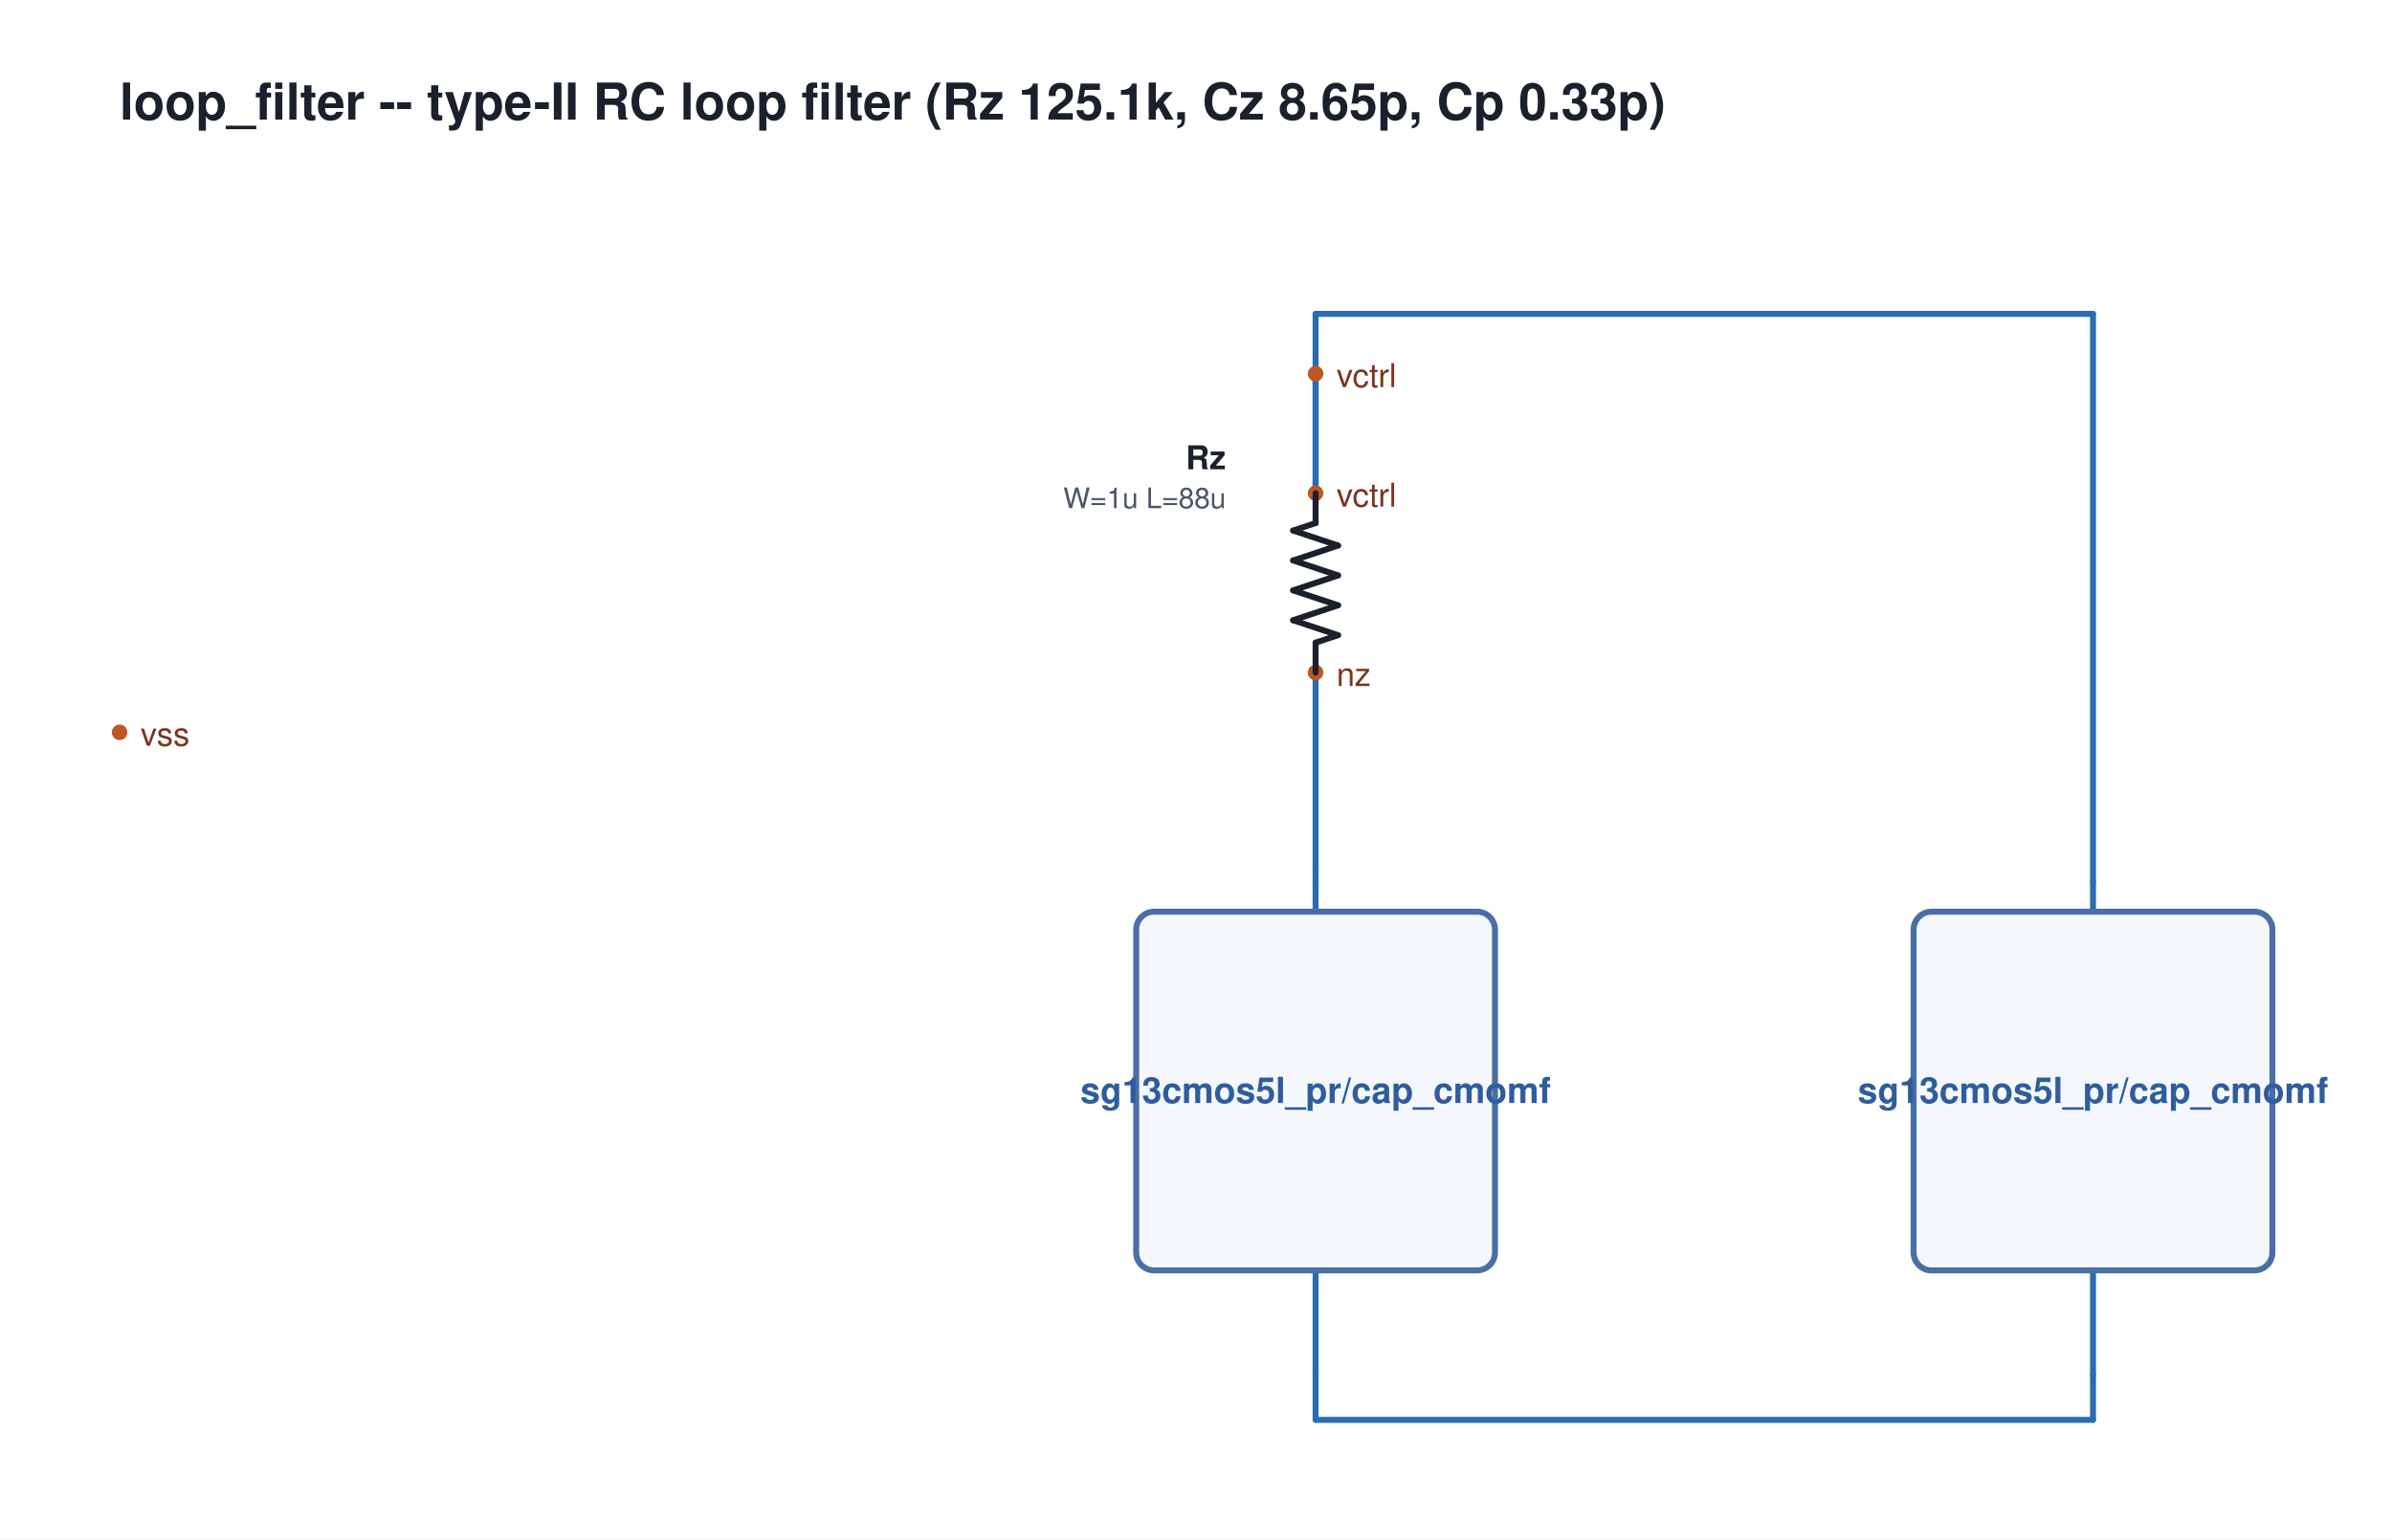
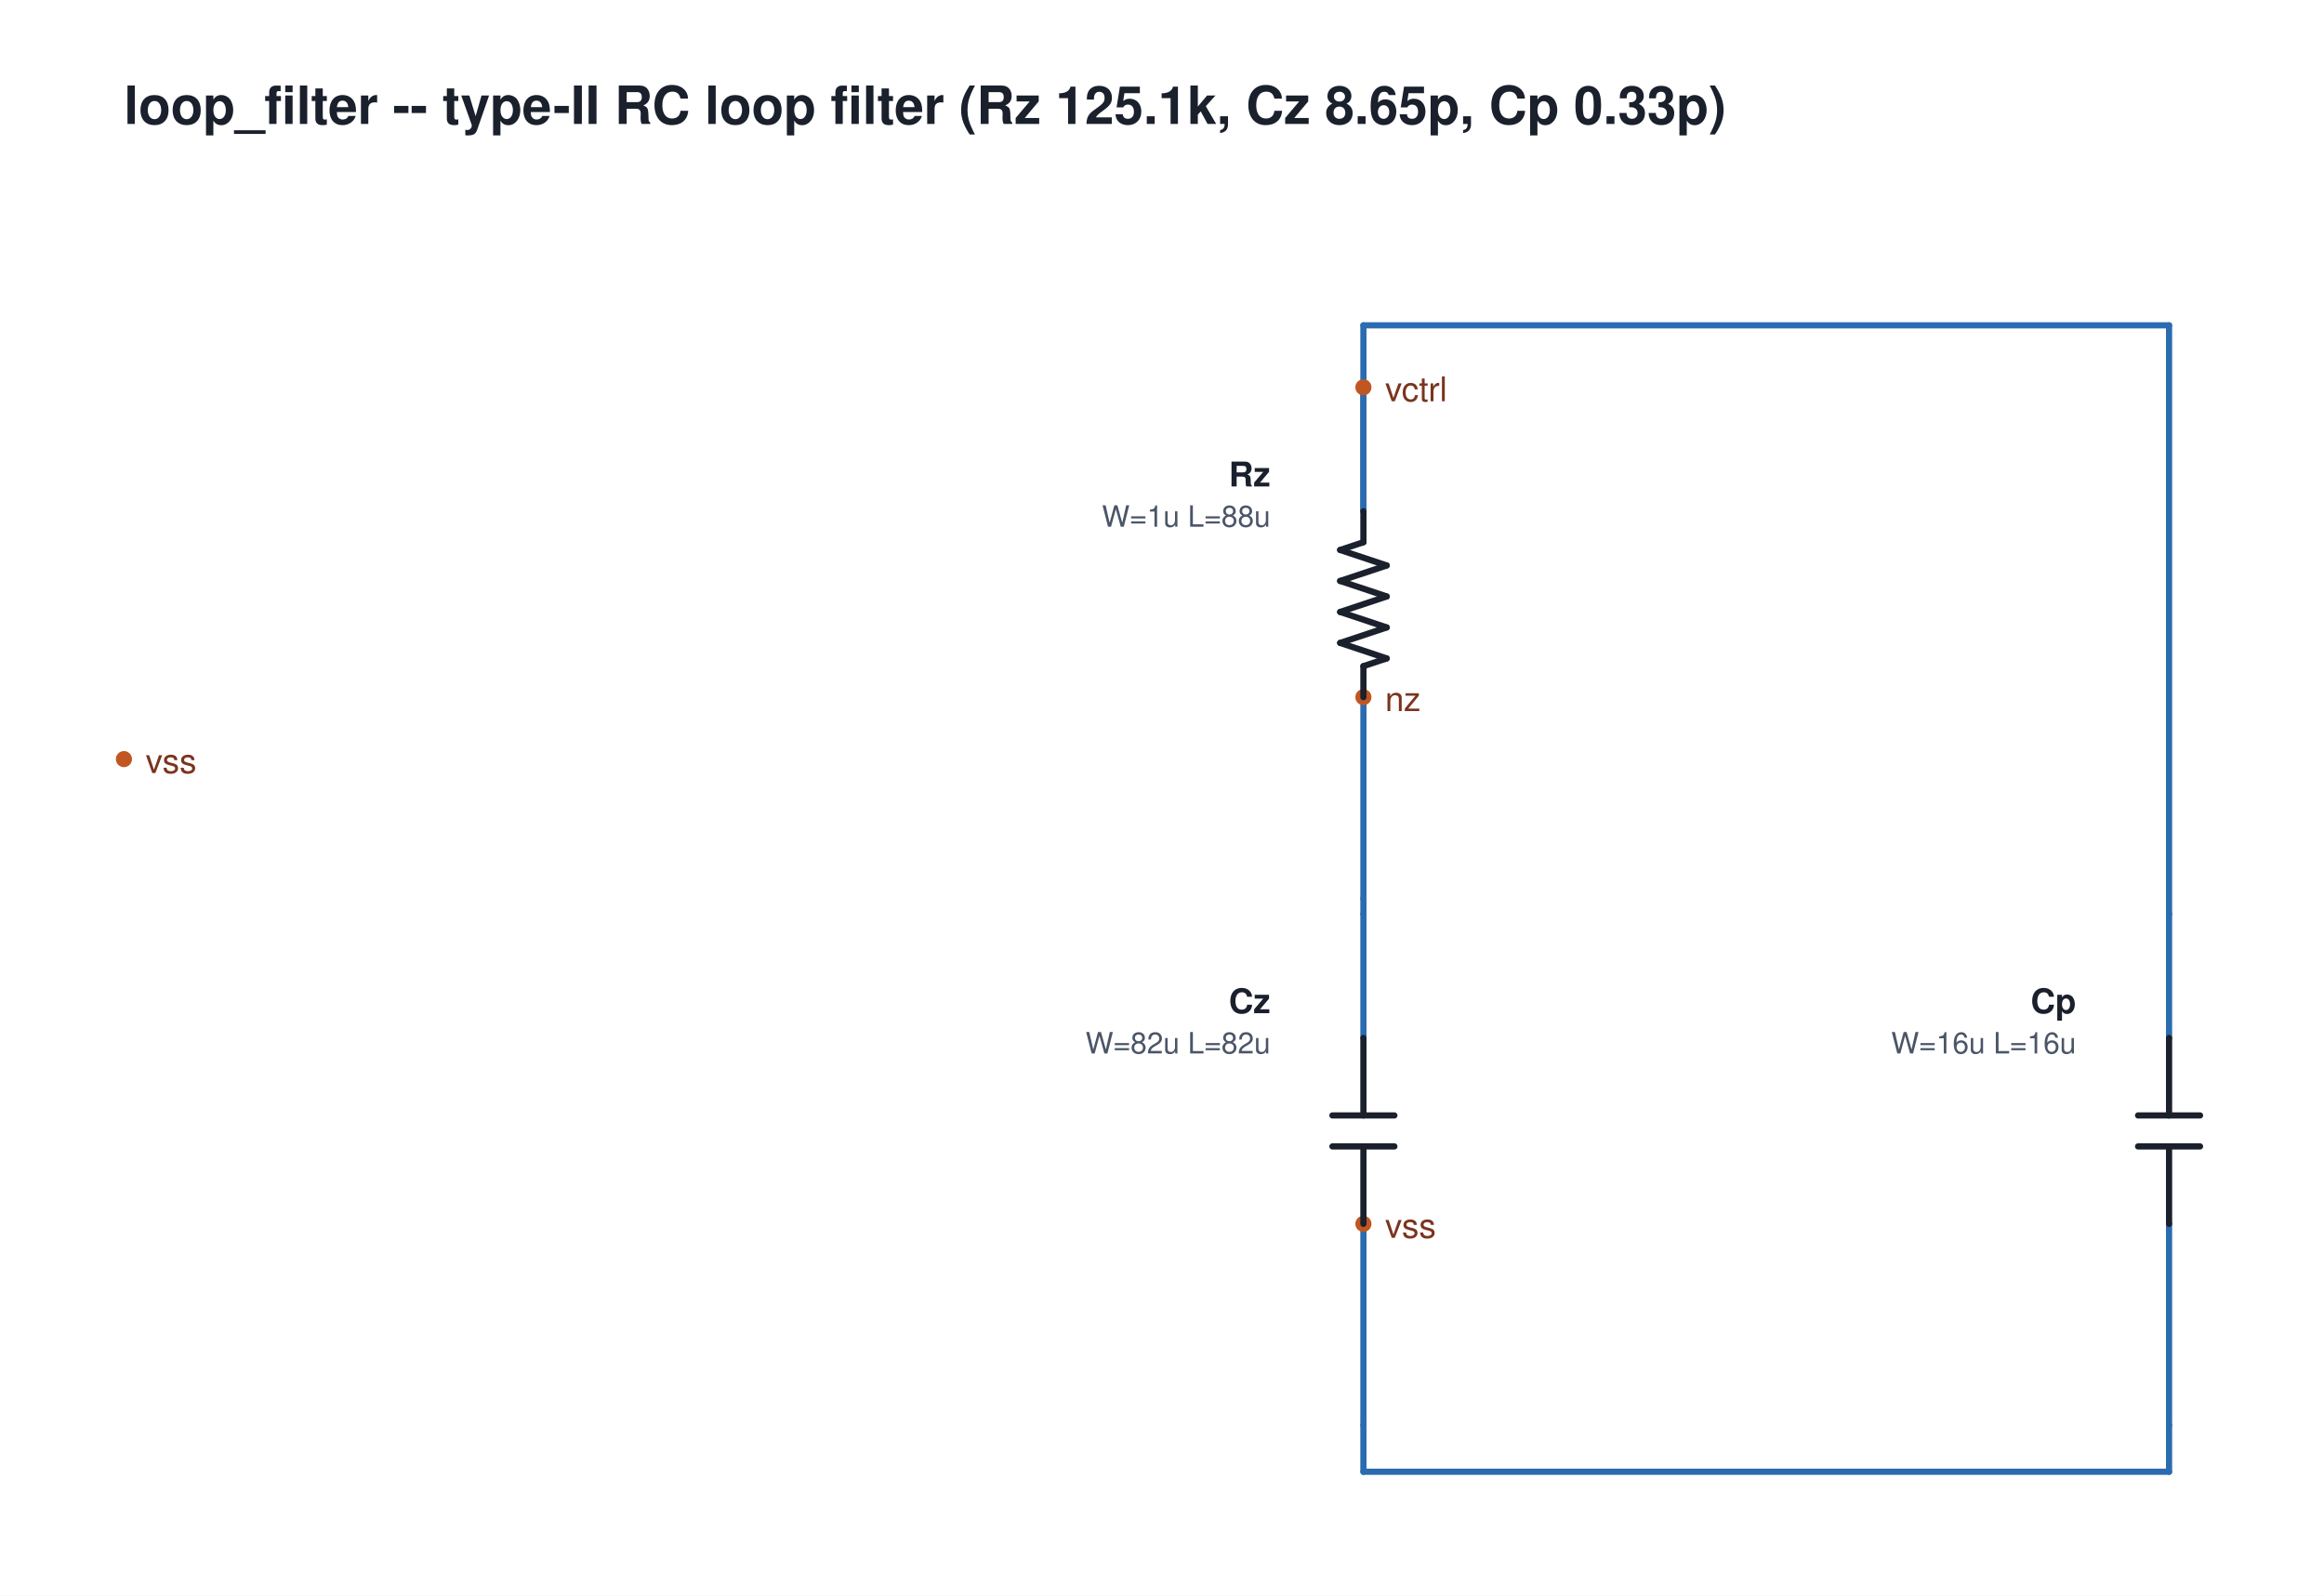
- <svg xmlns="http://www.w3.org/2000/svg" width="800" height="515" viewBox="-440 -445 800 515">
-   <rect x="-440.0" y="-445.0" width="800.0" height="515.0" fill="#ffffff" />
+ <svg xmlns="http://www.w3.org/2000/svg" width="750" height="515" viewBox="-440 -445 750 515">
+   <rect x="-440.0" y="-445.0" width="750.0" height="515.0" fill="#ffffff" />
  <line x1="0.0" y1="-220.0" x2="0.0" y2="-155.0" stroke="#2b6cb0" stroke-width="2" stroke-linecap="round" />
  <line x1="0.0" y1="-155.0" x2="0.0" y2="-150.0" stroke="#2b6cb0" stroke-width="2" stroke-linecap="round" />
  <line x1="0.0" y1="-150.0" x2="0.0" y2="-110.0" stroke="#2b6cb0" stroke-width="2" stroke-linecap="round" />
  <line x1="0.0" y1="-280.0" x2="0.0" y2="-340.0" stroke="#2b6cb0" stroke-width="2" stroke-linecap="round" />
  <line x1="0.0" y1="-340.0" x2="260.0" y2="-340.0" stroke="#2b6cb0" stroke-width="2" stroke-linecap="round" />
  <line x1="260.0" y1="-340.0" x2="260.0" y2="-150.0" stroke="#2b6cb0" stroke-width="2" stroke-linecap="round" />
  <line x1="260.0" y1="-150.0" x2="260.0" y2="-110.0" stroke="#2b6cb0" stroke-width="2" stroke-linecap="round" />
  <line x1="0.0" y1="-50.0" x2="0.0" y2="15.0" stroke="#2b6cb0" stroke-width="2" stroke-linecap="round" />
  <line x1="0.0" y1="15.0" x2="0.0" y2="30.0" stroke="#2b6cb0" stroke-width="2" stroke-linecap="round" />
  <line x1="0.0" y1="30.0" x2="260.0" y2="30.0" stroke="#2b6cb0" stroke-width="2" stroke-linecap="round" />
  <line x1="260.0" y1="30.0" x2="260.0" y2="15.0" stroke="#2b6cb0" stroke-width="2" stroke-linecap="round" />
  <line x1="260.0" y1="15.0" x2="260.0" y2="-50.0" stroke="#2b6cb0" stroke-width="2" stroke-linecap="round" />
  <line x1="0.0" y1="-280.0" x2="0.0" y2="-320.0" stroke="#2b6cb0" stroke-width="2" stroke-linecap="round" />
  <circle cx="0.0" cy="-220.0" r="2.6" fill="#c05621" />
  <text x="7.0" y="-215.5" text-anchor="start" font-family="Helvetica,Arial,sans-serif" font-size="11" fill="#7b341e">nz</text>
-   <circle cx="0.0" cy="-280.0" r="2.6" fill="#c05621" />
-   <text x="7.0" y="-275.5" text-anchor="start" font-family="Helvetica,Arial,sans-serif" font-size="11" fill="#7b341e">vctrl</text>
  <circle cx="0.0" cy="-50.0" r="2.6" fill="#c05621" />
  <text x="7.0" y="-45.5" text-anchor="start" font-family="Helvetica,Arial,sans-serif" font-size="11" fill="#7b341e">vss</text>
  <line x1="0.0" y1="-230.0" x2="0.0" y2="-220.0" stroke="#1a202c" stroke-width="2" stroke-linecap="round" />
  <line x1="0.0" y1="-230.0" x2="7.5" y2="-232.5" stroke="#1a202c" stroke-width="2" stroke-linecap="round" />
  <line x1="-7.5" y1="-237.5" x2="7.5" y2="-232.5" stroke="#1a202c" stroke-width="2" stroke-linecap="round" />
  <line x1="-7.5" y1="-237.5" x2="7.5" y2="-242.5" stroke="#1a202c" stroke-width="2" stroke-linecap="round" />
  <line x1="-7.5" y1="-247.5" x2="7.5" y2="-242.5" stroke="#1a202c" stroke-width="2" stroke-linecap="round" />
  <line x1="-7.5" y1="-247.5" x2="7.5" y2="-252.5" stroke="#1a202c" stroke-width="2" stroke-linecap="round" />
  <line x1="-7.5" y1="-257.5" x2="7.5" y2="-252.5" stroke="#1a202c" stroke-width="2" stroke-linecap="round" />
  <line x1="-7.5" y1="-257.5" x2="7.5" y2="-262.5" stroke="#1a202c" stroke-width="2" stroke-linecap="round" />
  <line x1="-7.5" y1="-267.5" x2="7.5" y2="-262.5" stroke="#1a202c" stroke-width="2" stroke-linecap="round" />
  <line x1="-7.5" y1="-267.5" x2="0.0" y2="-270.0" stroke="#1a202c" stroke-width="2" stroke-linecap="round" />
  <line x1="0.0" y1="-280.0" x2="0.0" y2="-270.0" stroke="#1a202c" stroke-width="2" stroke-linecap="round" />
  <text x="-30.0" y="-288.0" text-anchor="end" font-family="Helvetica,Arial,sans-serif" font-size="11" font-weight="bold" fill="#1a202c">Rz</text>
  <text x="-30.0" y="-275.0" text-anchor="end" font-family="Helvetica,Arial,sans-serif" font-size="9.5" fill="#4a5568">W=1u L=88u</text>
-   <rect x="-60.0" y="-140.0" width="120" height="120" rx="6" fill="#f4f7fb" stroke="#4a6fa5" stroke-width="2" />
-   <text x="0.0" y="-76.0" text-anchor="middle" font-family="Helvetica,Arial,sans-serif" font-size="12" font-weight="bold" fill="#2f5c9e">sg13cmos5l_pr/cap_cmomf</text>
-   <rect x="200.0" y="-140.0" width="120" height="120" rx="6" fill="#f4f7fb" stroke="#4a6fa5" stroke-width="2" />
-   <text x="260.0" y="-76.0" text-anchor="middle" font-family="Helvetica,Arial,sans-serif" font-size="12" font-weight="bold" fill="#2f5c9e">sg13cmos5l_pr/cap_cmomf</text>
+   <line x1="0.0" y1="-75.0" x2="0.0" y2="-50.0" stroke="#1a202c" stroke-width="2" stroke-linecap="round" />
+   <line x1="0.0" y1="-110.0" x2="0.0" y2="-85.0" stroke="#1a202c" stroke-width="2" stroke-linecap="round" />
+   <line x1="-10.0" y1="-85.0" x2="10.0" y2="-85.0" stroke="#1a202c" stroke-width="2" stroke-linecap="round" />
+   <line x1="-10.0" y1="-75.0" x2="10.0" y2="-75.0" stroke="#1a202c" stroke-width="2" stroke-linecap="round" />
+   <text x="-30.0" y="-118.0" text-anchor="end" font-family="Helvetica,Arial,sans-serif" font-size="11" font-weight="bold" fill="#1a202c">Cz</text>
+   <text x="-30.0" y="-105.0" text-anchor="end" font-family="Helvetica,Arial,sans-serif" font-size="9.5" fill="#4a5568">W=82u L=82u</text>
+   <line x1="260.0" y1="-75.0" x2="260.0" y2="-50.0" stroke="#1a202c" stroke-width="2" stroke-linecap="round" />
+   <line x1="260.0" y1="-110.0" x2="260.0" y2="-85.0" stroke="#1a202c" stroke-width="2" stroke-linecap="round" />
+   <line x1="250.0" y1="-85.0" x2="270.0" y2="-85.0" stroke="#1a202c" stroke-width="2" stroke-linecap="round" />
+   <line x1="250.0" y1="-75.0" x2="270.0" y2="-75.0" stroke="#1a202c" stroke-width="2" stroke-linecap="round" />
+   <text x="230.0" y="-118.0" text-anchor="end" font-family="Helvetica,Arial,sans-serif" font-size="11" font-weight="bold" fill="#1a202c">Cp</text>
+   <text x="230.0" y="-105.0" text-anchor="end" font-family="Helvetica,Arial,sans-serif" font-size="9.5" fill="#4a5568">W=16u L=16u</text>
  <circle cx="0.0" cy="-320.0" r="2.6" fill="#c05621" />
  <text x="7.0" y="-315.5" text-anchor="start" font-family="Helvetica,Arial,sans-serif" font-size="11" fill="#7b341e">vctrl</text>
  <circle cx="-400.0" cy="-200.0" r="2.6" fill="#c05621" />
  <text x="-393.0" y="-195.5" text-anchor="start" font-family="Helvetica,Arial,sans-serif" font-size="11" fill="#7b341e">vss</text>
  <text x="-400.0" y="-405.0" font-family="Helvetica,Arial,sans-serif" font-size="17.0" font-weight="bold" fill="#1a202c">loop_filter -- type-II RC loop filter (Rz 125.1k, Cz 8.65p, Cp 0.33p)</text>
</svg>
